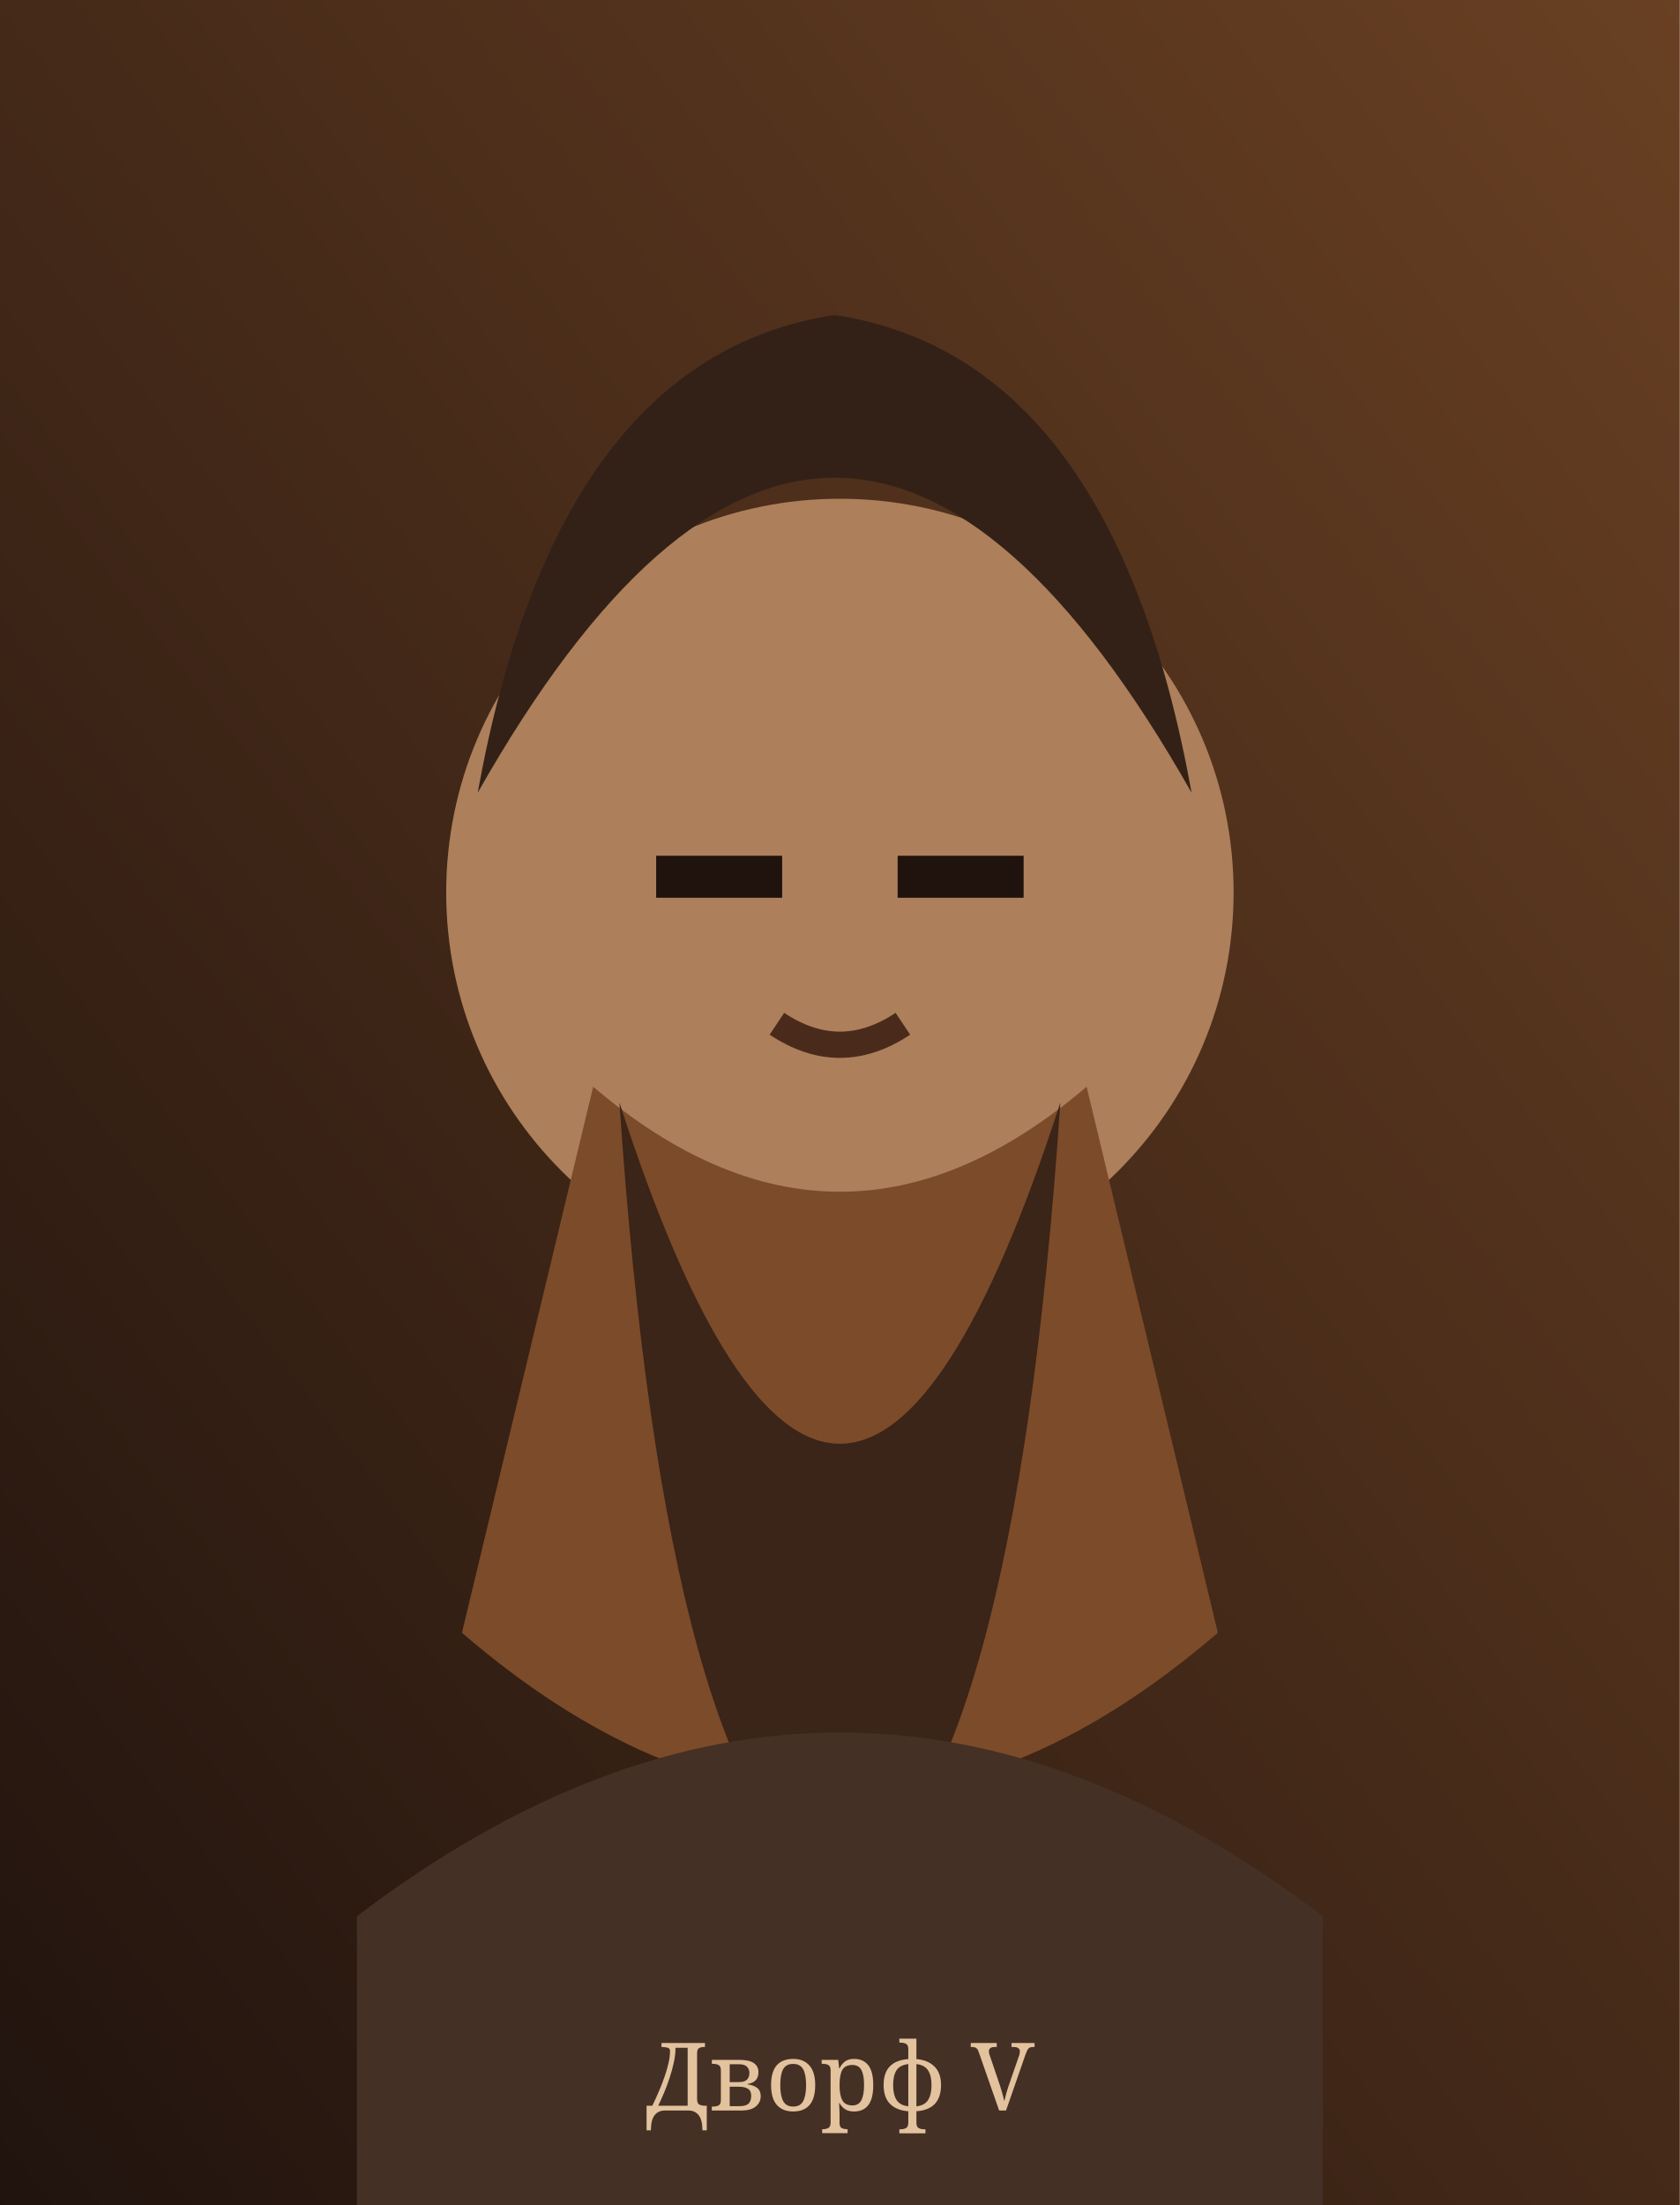
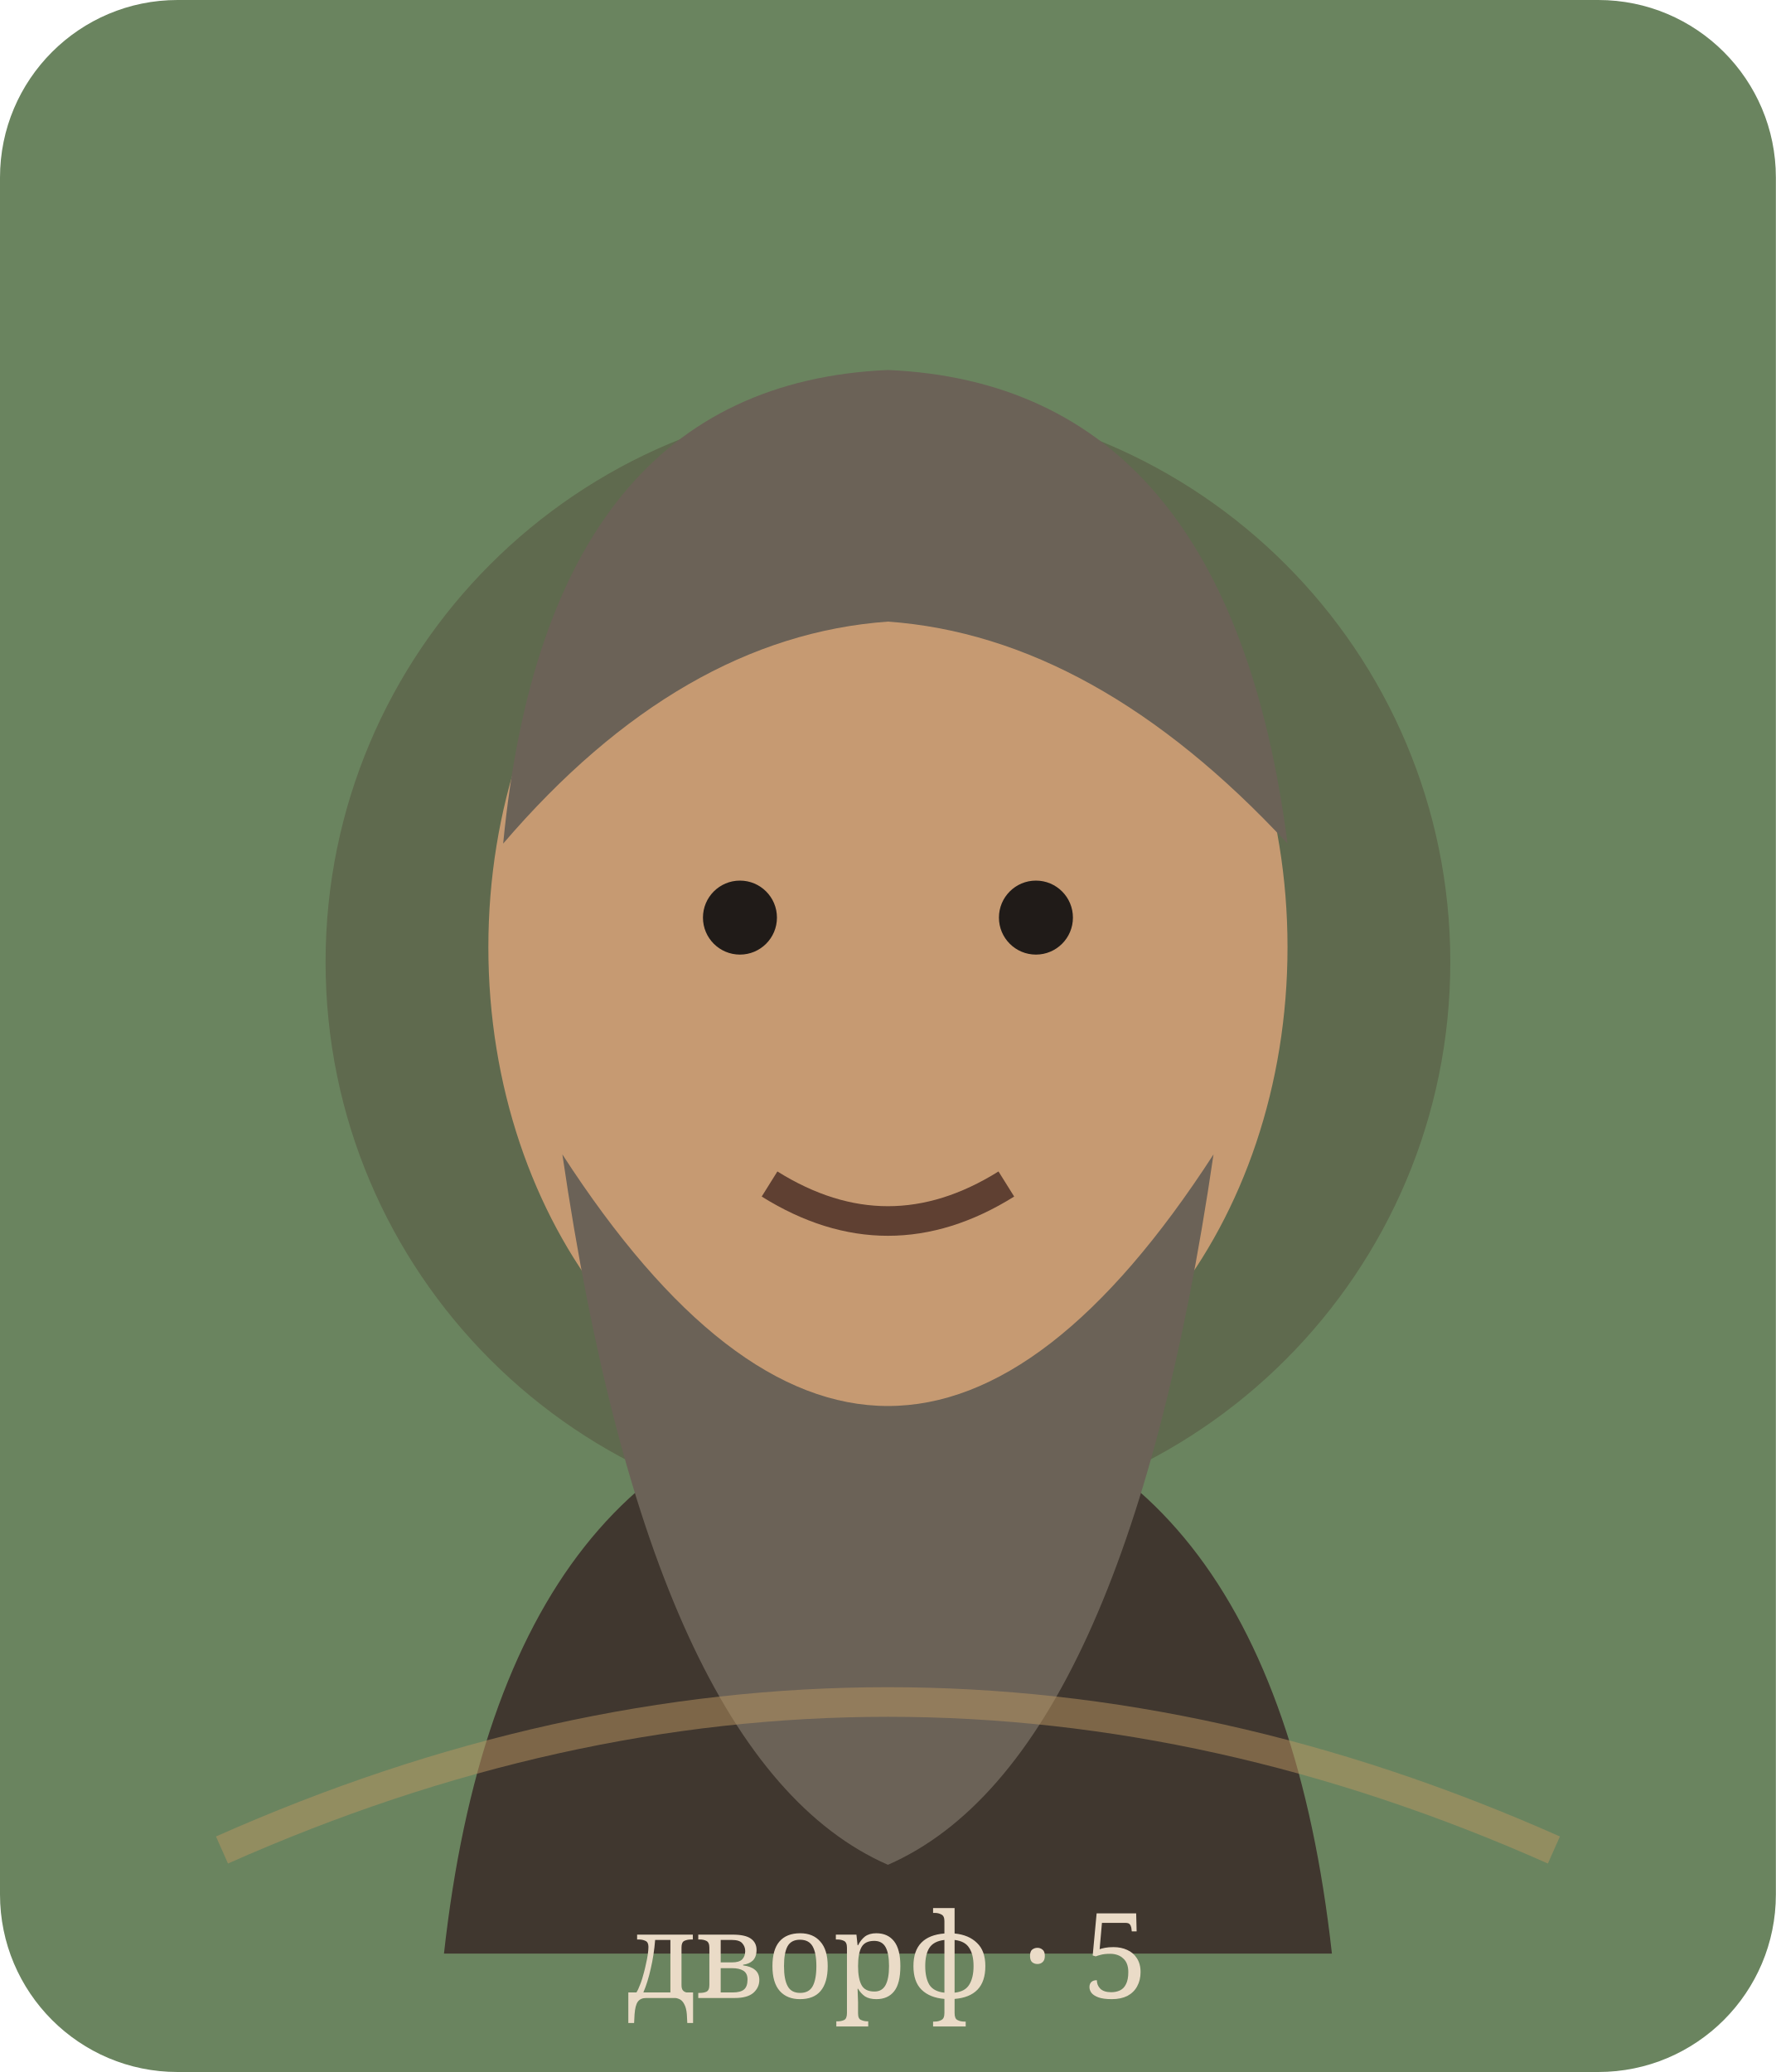
- <svg xmlns="http://www.w3.org/2000/svg" viewBox="0 0 320 420">
-   <defs>
-     <linearGradient id="g" x1="0" y1="1" x2="1">
-       <stop stop-color="#20130e" />
-       <stop offset="1" stop-color="#694023" />
-     </linearGradient>
-   </defs>
-   <rect width="320" height="420" fill="url(#g)" />
-   <circle cx="160" cy="170" r="75" fill="#ad7f5b" />
-   <path d="M91 151q68-120 136 0-15-83-68-91-53 8-68 91" fill="#332117" />
-   <path d="M113 207q47 40 94 0l25 104q-72 62-144 0z" fill="#7c4b29" />
-   <path d="M118 210q42 130 84 0-9 133-42 151-33-18-42-151" fill="#3b2418" />
-   <path d="M125 167h24M171 167h24" stroke="#20130d" stroke-width="8" />
-   <path d="M148 195q12 8 24 0" fill="none" stroke="#4a2b1b" stroke-width="5" />
-   <path d="M68 365q92-70 184 0v55H68z" fill="#453025" />
-   <text x="160" y="402" text-anchor="middle" fill="#e2c39e" font-family="serif" font-size="18">Дворф V</text>
+ <svg xmlns="http://www.w3.org/2000/svg" viewBox="0 0 120 140">
+   <rect width="120" height="140" rx="12" fill="#6a845f" />
+   <circle cx="60" cy="65" r="38" fill="#4b3a2d" opacity=".35" />
+   <path d="M30 132 Q34 96 60 94 Q86 96 90 132" fill="#40372f" />
+   <ellipse cx="60" cy="64" rx="27" ry="34" fill="#c69a72" />
+   <path d="M34 57 Q37 26 60 25 Q83 26 87 57 Q74 43 60 42 Q46 43 34 57" fill="#6b6257" />
+   <circle cx="50" cy="62" r="2.5" fill="#201b18" />
+   <circle cx="70" cy="62" r="2.5" fill="#201b18" />
+   <path d="M52 80 Q60 85 68 80" fill="none" stroke="#5f4032" stroke-width="2" />
+   <path d="M38 78 Q60 112 82 78 Q76 119 60 126 Q44 119 38 78" fill="#6b6257" />
+   <path d="M15 125 Q60 105 105 125" fill="none" stroke="#b99562" stroke-width="2" opacity=".5" />
+   <text x="60" y="135" text-anchor="middle" font-family="serif" font-size="8" fill="#eadbc7">дворф · 5</text>
</svg>
